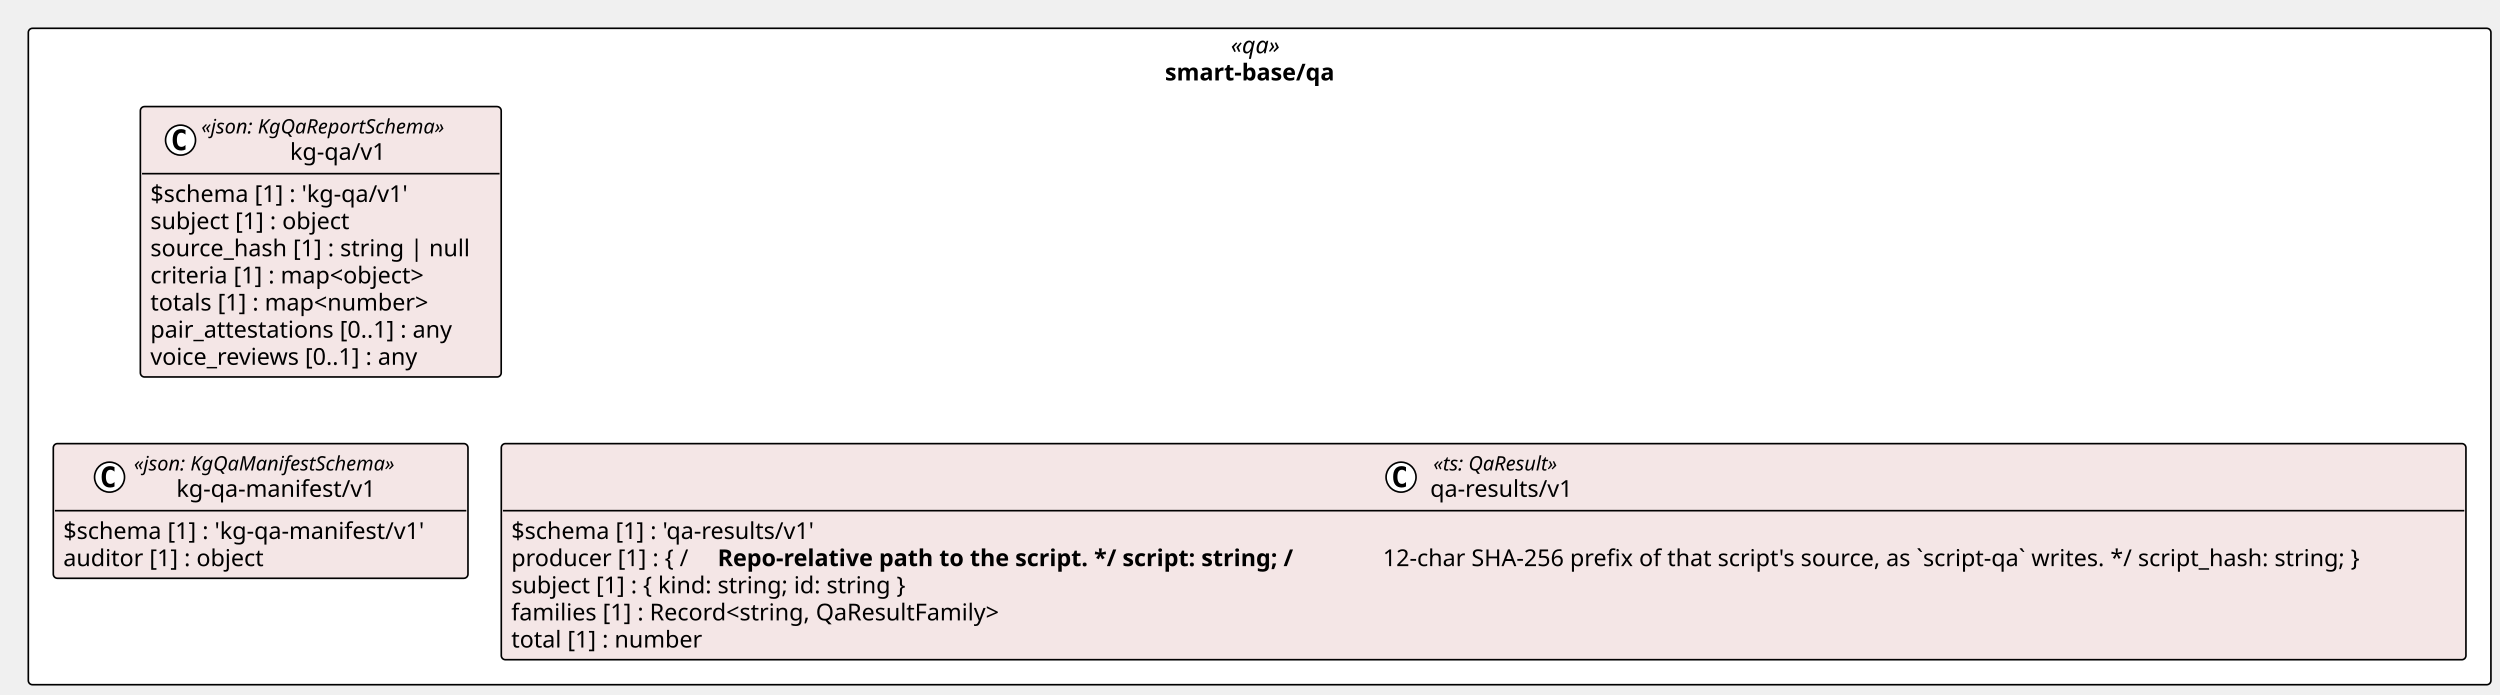
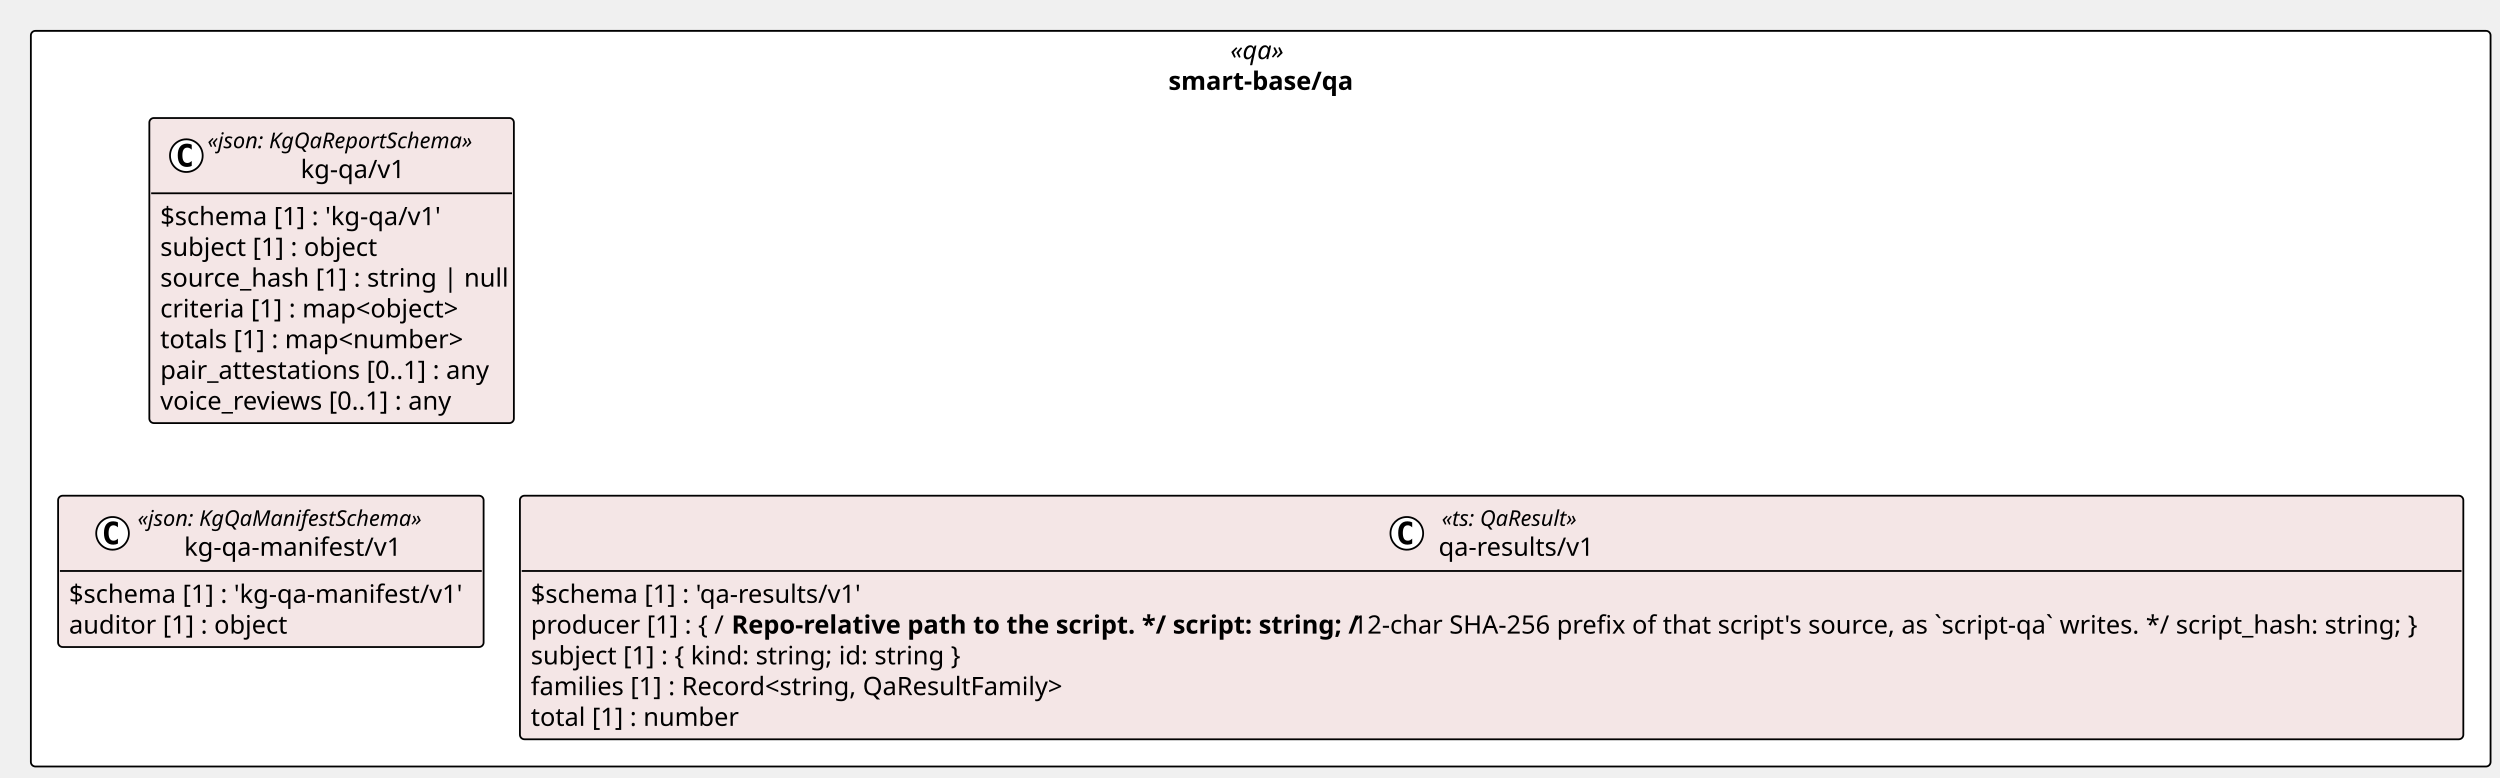
- <svg xmlns="http://www.w3.org/2000/svg" contentStyleType="text/css" height="417px" preserveAspectRatio="none" style="width:1501px;height:417px;background:#FFFFFF;" version="1.1" viewBox="0 0 1501 417" width="1501px" zoomAndPan="magnify">
+ <svg xmlns="http://www.w3.org/2000/svg" contentStyleType="text/css" height="428px" preserveAspectRatio="none" style="width:1377px;height:428px;background:#FFFFFF;" version="1.1" viewBox="0 0 1377 428" width="1377px" zoomAndPan="magnify">
  <defs />
  <g>
-     <rect fill="#FFFFFF" height="394.094" rx="2.5" ry="2.5" style="stroke:#000000;stroke-width:1.0;" width="1478.553" x="17" y="17" />
-     <text fill="#000000" font-family="Verdana" font-size="14" font-style="italic" lengthAdjust="spacing" textLength="34.597" x="738.978" y="31.995">«qa»</text>
-     <text fill="#000000" font-family="Verdana" font-size="14" font-weight="bold" lengthAdjust="spacing" textLength="113.654" x="699.449" y="48.292">smart-base/qa</text>
+     <rect fill="#FFFFFF" height="405.191" rx="2.5" ry="2.5" style="stroke:#000000;stroke-width:1.0;" width="1354.802" x="17" y="17" />
+     <text fill="#000000" font-family="Verdana" font-size="14" font-style="italic" lengthAdjust="spacing" textLength="33.489" x="677.656" y="32.562">«qa»</text>
+     <text fill="#000000" font-family="Verdana" font-size="14" font-weight="bold" lengthAdjust="spacing" textLength="101.644" x="643.579" y="49.502">smart-base/qa</text>
    <g id="elem_smart_base_qa_kg_qa_v1_kg_qa_v1">
-       <rect codeLine="11" fill="#F4E6E6" height="162.344" id="smart_base_qa_kg_qa_v1_kg_qa_v1" rx="2.5" ry="2.5" style="stroke:#000000;stroke-width:1.0;" width="216.648" x="84.272" y="64" />
-       <ellipse cx="108.397" cy="84.133" fill="#FFFFFF" rx="9" ry="9" style="stroke:#000000;stroke-width:1.0;" />
-       <path d="M111.366,89.773 Q110.788,90.07 110.147,90.211 Q109.507,90.367 108.803,90.367 Q106.303,90.367 104.975,88.727 Q103.663,87.07 103.663,83.945 Q103.663,80.82 104.975,79.164 Q106.303,77.508 108.803,77.508 Q109.507,77.508 110.147,77.664 Q110.803,77.82 111.366,78.117 L111.366,80.836 Q110.741,80.258 110.147,79.992 Q109.553,79.711 108.928,79.711 Q107.585,79.711 106.897,80.789 Q106.21,81.852 106.21,83.945 Q106.21,86.039 106.897,87.117 Q107.585,88.18 108.928,88.18 Q109.553,88.18 110.147,87.914 Q110.741,87.633 111.366,87.055 L111.366,89.773 Z " fill="#000000" />
-       <text fill="#000000" font-family="Verdana" font-size="12" font-style="italic" lengthAdjust="spacing" textLength="167.924" x="120.87" y="80.139">«json: KgQaReportSchema»</text>
-       <text fill="#000000" font-family="Verdana" font-size="14" lengthAdjust="spacing" textLength="61.421" x="174.121" y="95.964">kg-qa/v1</text>
-       <line style="stroke:#000000;stroke-width:1.0;" x1="85.272" x2="299.919" y1="104.266" y2="104.266" />
-       <text fill="#000000" font-family="Verdana" font-size="14" lengthAdjust="spacing" textLength="170.618" x="90.272" y="121.261">$schema [1] : 'kg-qa/v1'</text>
-       <text fill="#000000" font-family="Verdana" font-size="14" lengthAdjust="spacing" textLength="131.783" x="90.272" y="137.558">subject [1] : object</text>
-       <text fill="#000000" font-family="Verdana" font-size="14" lengthAdjust="spacing" textLength="204.648" x="90.272" y="153.855">source_hash [1] : string | null</text>
-       <text fill="#000000" font-family="Verdana" font-size="14" lengthAdjust="spacing" textLength="185.274" x="90.272" y="170.151">criteria [1] : map&lt;object&gt;</text>
-       <text fill="#000000" font-family="Verdana" font-size="14" lengthAdjust="spacing" textLength="186.409" x="90.272" y="186.448">totals [1] : map&lt;number&gt;</text>
-       <text fill="#000000" font-family="Verdana" font-size="14" lengthAdjust="spacing" textLength="199.199" x="90.272" y="202.745">pair_attestations [0..1] : any</text>
-       <text fill="#000000" font-family="Verdana" font-size="14" lengthAdjust="spacing" textLength="179.395" x="90.272" y="219.042">voice_reviews [0..1] : any</text>
+       <rect codeLine="11" fill="#F4E6E6" height="168.035" id="smart_base_qa_kg_qa_v1_kg_qa_v1" rx="2.5" ry="2.5" style="stroke:#000000;stroke-width:1.0;" width="200.788" x="82.257" y="65" />
+       <ellipse cx="102.637" cy="85.73" fill="#FFFFFF" rx="9" ry="9" style="stroke:#000000;stroke-width:1.0;" />
+       <path d="M105.606,91.37 Q105.028,91.667 104.387,91.808 Q103.746,91.964 103.043,91.964 Q100.543,91.964 99.215,90.323 Q97.903,88.667 97.903,85.542 Q97.903,82.417 99.215,80.761 Q100.543,79.105 103.043,79.105 Q103.746,79.105 104.387,79.261 Q105.043,79.417 105.606,79.714 L105.606,82.433 Q104.981,81.855 104.387,81.589 Q103.793,81.308 103.168,81.308 Q101.824,81.308 101.137,82.386 Q100.449,83.448 100.449,85.542 Q100.449,87.636 101.137,88.714 Q101.824,89.776 103.168,89.776 Q103.793,89.776 104.387,89.511 Q104.981,89.23 105.606,88.651 L105.606,91.37 Z " fill="#000000" />
+       <text fill="#000000" font-family="Verdana" font-size="12" font-style="italic" lengthAdjust="spacing" textLength="160.389" x="114.277" y="81.625">«json: KgQaReportSchema»</text>
+       <text fill="#000000" font-family="Verdana" font-size="14" lengthAdjust="spacing" textLength="57.75" x="165.596" y="98.082">kg-qa/v1</text>
+       <line style="stroke:#000000;stroke-width:1.0;" x1="83.257" x2="282.045" y1="106.459" y2="106.459" />
+       <text fill="#000000" font-family="Verdana" font-size="14" lengthAdjust="spacing" textLength="158.833" x="88.257" y="124.022">$schema [1] : 'kg-qa/v1'</text>
+       <text fill="#000000" font-family="Verdana" font-size="14" lengthAdjust="spacing" textLength="121.222" x="88.257" y="140.961">subject [1] : object</text>
+       <text fill="#000000" font-family="Verdana" font-size="14" lengthAdjust="spacing" textLength="188.788" x="88.257" y="157.9">source_hash [1] : string | null</text>
+       <text fill="#000000" font-family="Verdana" font-size="14" lengthAdjust="spacing" textLength="165.997" x="88.257" y="174.84">criteria [1] : map&lt;object&gt;</text>
+       <text fill="#000000" font-family="Verdana" font-size="14" lengthAdjust="spacing" textLength="165.99" x="88.257" y="191.779">totals [1] : map&lt;number&gt;</text>
+       <text fill="#000000" font-family="Verdana" font-size="14" lengthAdjust="spacing" textLength="181.173" x="88.257" y="208.719">pair_attestations [0..1] : any</text>
+       <text fill="#000000" font-family="Verdana" font-size="14" lengthAdjust="spacing" textLength="166.551" x="88.257" y="225.658">voice_reviews [0..1] : any</text>
    </g>
    <g id="elem_smart_base_qa_kg_qa_manifest_v1_kg_qa_manifest_v1">
-       <rect codeLine="20" fill="#F4E6E6" height="80.859" id="smart_base_qa_kg_qa_manifest_v1_kg_qa_manifest_v1" rx="2.5" ry="2.5" style="stroke:#000000;stroke-width:1.0;" width="248.975" x="32" y="266.344" />
-       <ellipse cx="65.771" cy="286.477" fill="#FFFFFF" rx="9" ry="9" style="stroke:#000000;stroke-width:1.0;" />
-       <path d="M68.74,292.117 Q68.162,292.414 67.521,292.555 Q66.881,292.711 66.177,292.711 Q63.677,292.711 62.349,291.07 Q61.037,289.414 61.037,286.289 Q61.037,283.164 62.349,281.508 Q63.677,279.852 66.177,279.852 Q66.881,279.852 67.521,280.008 Q68.177,280.164 68.74,280.461 L68.74,283.18 Q68.115,282.602 67.521,282.336 Q66.927,282.055 66.302,282.055 Q64.959,282.055 64.271,283.133 Q63.584,284.195 63.584,286.289 Q63.584,288.383 64.271,289.461 Q64.959,290.523 66.302,290.523 Q66.927,290.523 67.521,290.258 Q68.115,289.977 68.74,289.398 L68.74,292.117 Z " fill="#000000" />
-       <text fill="#000000" font-family="Verdana" font-size="12" font-style="italic" lengthAdjust="spacing" textLength="178.816" x="80.387" y="282.482">«json: KgQaManifestSchema»</text>
-       <text fill="#000000" font-family="Verdana" font-size="14" lengthAdjust="spacing" textLength="127.777" x="105.906" y="298.308">kg-qa-manifest/v1</text>
-       <line style="stroke:#000000;stroke-width:1.0;" x1="33" x2="279.975" y1="306.609" y2="306.609" />
-       <text fill="#000000" font-family="Verdana" font-size="14" lengthAdjust="spacing" textLength="236.975" x="38" y="323.604">$schema [1] : 'kg-qa-manifest/v1'</text>
-       <text fill="#000000" font-family="Verdana" font-size="14" lengthAdjust="spacing" textLength="131.079" x="38" y="339.901">auditor [1] : object</text>
+       <rect codeLine="20" fill="#F4E6E6" height="83.338" id="smart_base_qa_kg_qa_manifest_v1_kg_qa_manifest_v1" rx="2.5" ry="2.5" style="stroke:#000000;stroke-width:1.0;" width="234.373" x="32" y="273.035" />
+       <ellipse cx="61.995" cy="293.765" fill="#FFFFFF" rx="9" ry="9" style="stroke:#000000;stroke-width:1.0;" />
+       <path d="M64.964,299.405 Q64.386,299.702 63.745,299.843 Q63.105,299.999 62.402,299.999 Q59.902,299.999 58.574,298.358 Q57.261,296.702 57.261,293.577 Q57.261,290.452 58.574,288.796 Q59.902,287.14 62.402,287.14 Q63.105,287.14 63.745,287.296 Q64.402,287.452 64.964,287.749 L64.964,290.468 Q64.339,289.89 63.745,289.624 Q63.152,289.343 62.527,289.343 Q61.183,289.343 60.495,290.421 Q59.808,291.483 59.808,293.577 Q59.808,295.671 60.495,296.749 Q61.183,297.812 62.527,297.812 Q63.152,297.812 63.745,297.546 Q64.339,297.265 64.964,296.687 L64.964,299.405 Z " fill="#000000" />
+       <text fill="#000000" font-family="Verdana" font-size="12" font-style="italic" lengthAdjust="spacing" textLength="172.606" x="75.772" y="289.66">«json: KgQaManifestSchema»</text>
+       <text fill="#000000" font-family="Verdana" font-size="14" lengthAdjust="spacing" textLength="121.29" x="101.43" y="306.117">kg-qa-manifest/v1</text>
+       <line style="stroke:#000000;stroke-width:1.0;" x1="33" x2="265.373" y1="314.494" y2="314.494" />
+       <text fill="#000000" font-family="Verdana" font-size="14" lengthAdjust="spacing" textLength="222.373" x="38" y="332.057">$schema [1] : 'kg-qa-manifest/v1'</text>
+       <text fill="#000000" font-family="Verdana" font-size="14" lengthAdjust="spacing" textLength="119.198" x="38" y="348.996">auditor [1] : object</text>
    </g>
    <g id="elem_smart_base_qa_qa_results_v1">
-       <rect codeLine="24" fill="#F4E6E6" height="129.75" id="smart_base_qa_qa_results_v1" rx="2.5" ry="2.5" style="stroke:#000000;stroke-width:1.0;" width="1179.578" x="300.975" y="266.344" />
-       <ellipse cx="841.196" cy="286.477" fill="#FFFFFF" rx="9" ry="9" style="stroke:#000000;stroke-width:1.0;" />
-       <path d="M844.165,292.117 Q843.586,292.414 842.946,292.555 Q842.305,292.711 841.602,292.711 Q839.102,292.711 837.774,291.07 Q836.461,289.414 836.461,286.289 Q836.461,283.164 837.774,281.508 Q839.102,279.852 841.602,279.852 Q842.305,279.852 842.946,280.008 Q843.602,280.164 844.165,280.461 L844.165,283.18 Q843.54,282.602 842.946,282.336 Q842.352,282.055 841.727,282.055 Q840.383,282.055 839.696,283.133 Q839.008,284.195 839.008,286.289 Q839.008,288.383 839.696,289.461 Q840.383,290.523 841.727,290.523 Q842.352,290.523 842.946,290.258 Q843.54,289.977 844.165,289.398 L844.165,292.117 Z " fill="#000000" />
-       <text fill="#000000" font-family="Verdana" font-size="12" font-style="italic" lengthAdjust="spacing" textLength="87.914" x="860.557" y="282.482">«ts: QaResult»</text>
-       <text fill="#000000" font-family="Verdana" font-size="14" lengthAdjust="spacing" textLength="91.636" x="858.696" y="298.308">qa-results/v1</text>
-       <line style="stroke:#000000;stroke-width:1.0;" x1="301.975" x2="1479.553" y1="306.609" y2="306.609" />
-       <text fill="#000000" font-family="Verdana" font-size="14" lengthAdjust="spacing" textLength="200.833" x="306.975" y="323.604">$schema [1] : 'qa-results/v1'</text>
-       <text fill="#000000" font-family="Verdana" font-size="14" lengthAdjust="spacing" textLength="119.007" x="306.975" y="339.901">producer [1] : { /</text>
-       <text fill="#000000" font-family="Verdana" font-size="14" font-weight="bold" lengthAdjust="spacing" textLength="394.946" x="430.856" y="339.901">Repo-relative path to the script. */ script: string; /</text>
-       <text fill="#000000" font-family="Verdana" font-size="14" lengthAdjust="spacing" textLength="644.301" x="830.252" y="339.901">12-char SHA-256 prefix of that script's source, as `script-qa` writes. */ script_hash: string; }</text>
-       <text fill="#000000" font-family="Verdana" font-size="14" lengthAdjust="spacing" textLength="265.768" x="306.975" y="356.198">subject [1] : { kind: string; id: string }</text>
-       <text fill="#000000" font-family="Verdana" font-size="14" lengthAdjust="spacing" textLength="324.235" x="306.975" y="372.495">families [1] : Record&lt;string, QaResultFamily&gt;</text>
-       <text fill="#000000" font-family="Verdana" font-size="14" lengthAdjust="spacing" textLength="124.551" x="306.975" y="388.792">total [1] : number</text>
+       <rect codeLine="24" fill="#F4E6E6" height="134.156" id="smart_base_qa_qa_results_v1" rx="2.5" ry="2.5" style="stroke:#000000;stroke-width:1.0;" width="1070.429" x="286.373" y="273.035" />
+       <ellipse cx="774.867" cy="293.765" fill="#FFFFFF" rx="9" ry="9" style="stroke:#000000;stroke-width:1.0;" />
+       <path d="M777.835,299.405 Q777.257,299.702 776.617,299.843 Q775.976,299.999 775.273,299.999 Q772.773,299.999 771.445,298.358 Q770.132,296.702 770.132,293.577 Q770.132,290.452 771.445,288.796 Q772.773,287.14 775.273,287.14 Q775.976,287.14 776.617,287.296 Q777.273,287.452 777.835,287.749 L777.835,290.468 Q777.21,289.89 776.617,289.624 Q776.023,289.343 775.398,289.343 Q774.054,289.343 773.367,290.421 Q772.679,291.483 772.679,293.577 Q772.679,295.671 773.367,296.749 Q774.054,297.812 775.398,297.812 Q776.023,297.812 776.617,297.546 Q777.21,297.265 777.835,296.687 L777.835,299.405 Z " fill="#000000" />
+       <text fill="#000000" font-family="Verdana" font-size="12" font-style="italic" lengthAdjust="spacing" textLength="82.529" x="794.073" y="289.66">«ts: QaResult»</text>
+       <text fill="#000000" font-family="Verdana" font-size="14" lengthAdjust="spacing" textLength="85.941" x="792.367" y="306.117">qa-results/v1</text>
+       <line style="stroke:#000000;stroke-width:1.0;" x1="287.373" x2="1355.802" y1="314.494" y2="314.494" />
+       <text fill="#000000" font-family="Verdana" font-size="14" lengthAdjust="spacing" textLength="187.024" x="292.373" y="332.057">$schema [1] : 'qa-results/v1'</text>
+       <text fill="#000000" font-family="Verdana" font-size="14" lengthAdjust="spacing" textLength="107.222" x="292.373" y="348.996">producer [1] : { /</text>
+       <text fill="#000000" font-family="Verdana" font-size="14" font-weight="bold" lengthAdjust="spacing" textLength="338.249" x="402.91" y="348.996">Repo-relative path to the script. */ script: string; /</text>
+       <text fill="#000000" font-family="Verdana" font-size="14" lengthAdjust="spacing" textLength="605.705" x="745.097" y="348.996">12-char SHA-256 prefix of that script's source, as `script-qa` writes. */ script_hash: string; }</text>
+       <text fill="#000000" font-family="Verdana" font-size="14" lengthAdjust="spacing" textLength="238.895" x="292.373" y="365.935">subject [1] : { kind: string; id: string }</text>
+       <text fill="#000000" font-family="Verdana" font-size="14" lengthAdjust="spacing" textLength="296.591" x="292.373" y="382.875">families [1] : Record&lt;string, QaResultFamily&gt;</text>
+       <text fill="#000000" font-family="Verdana" font-size="14" lengthAdjust="spacing" textLength="111.378" x="292.373" y="399.815">total [1] : number</text>
    </g>
  </g>
</svg>
